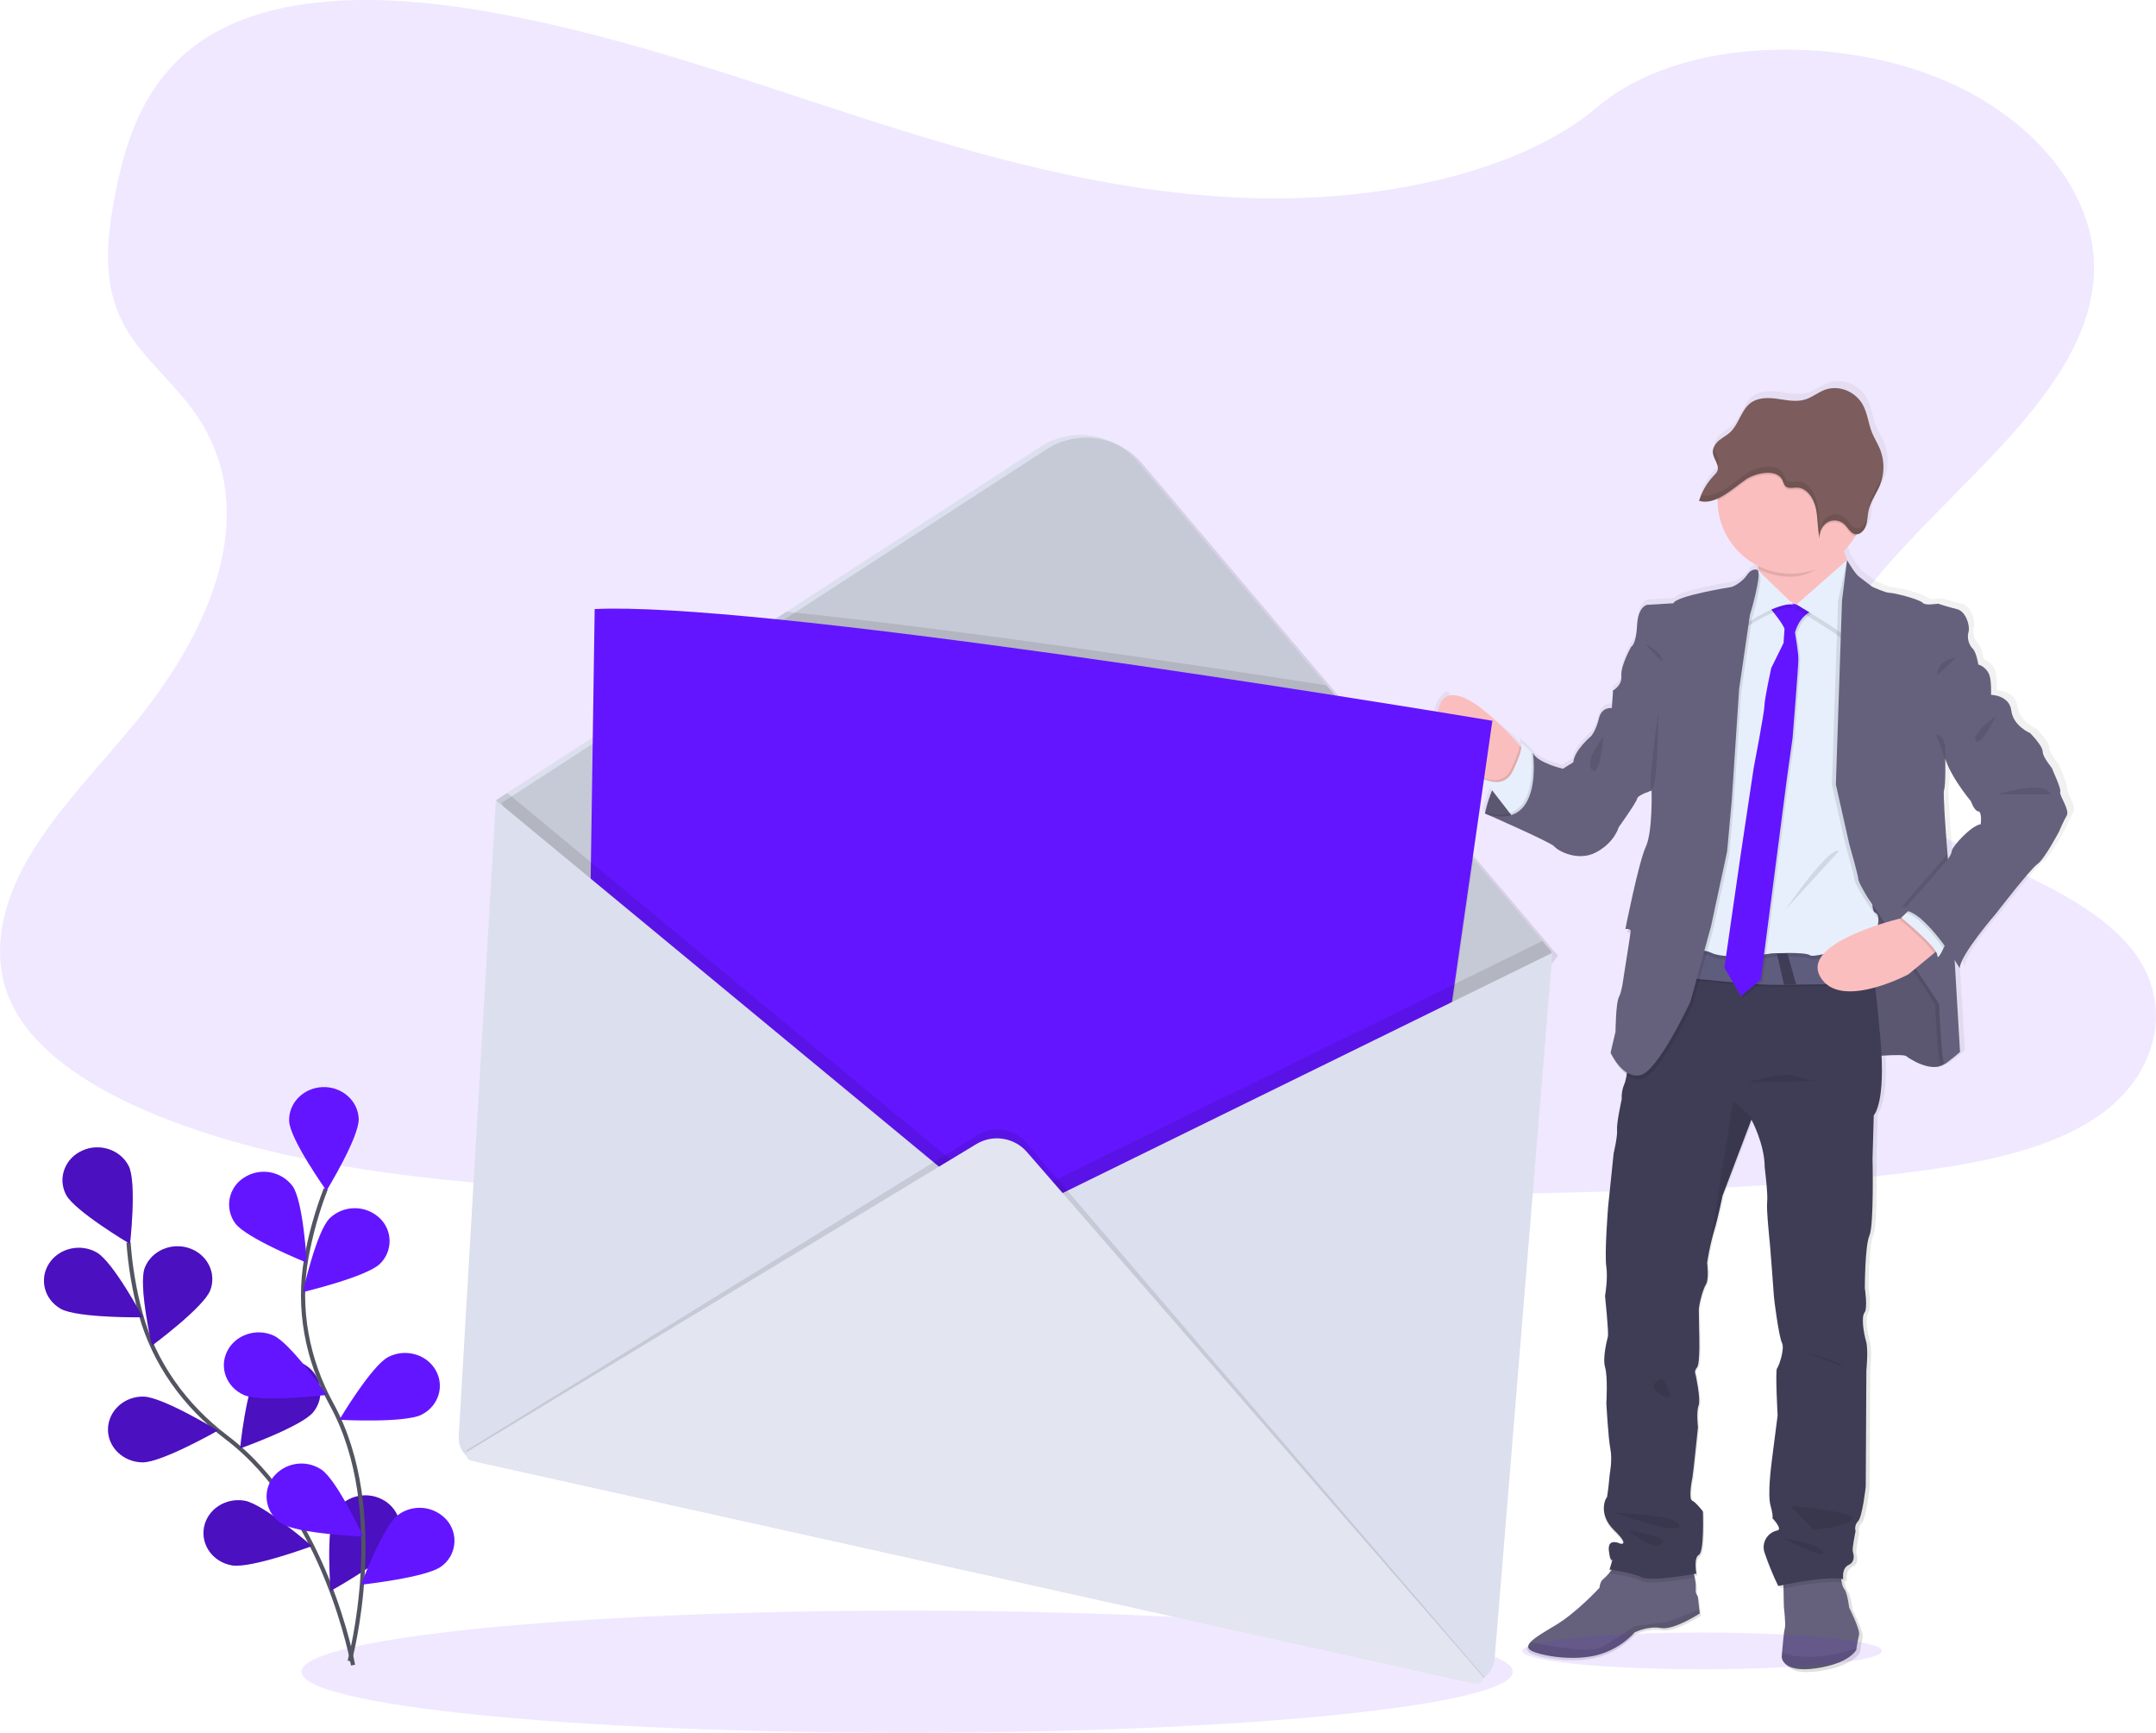
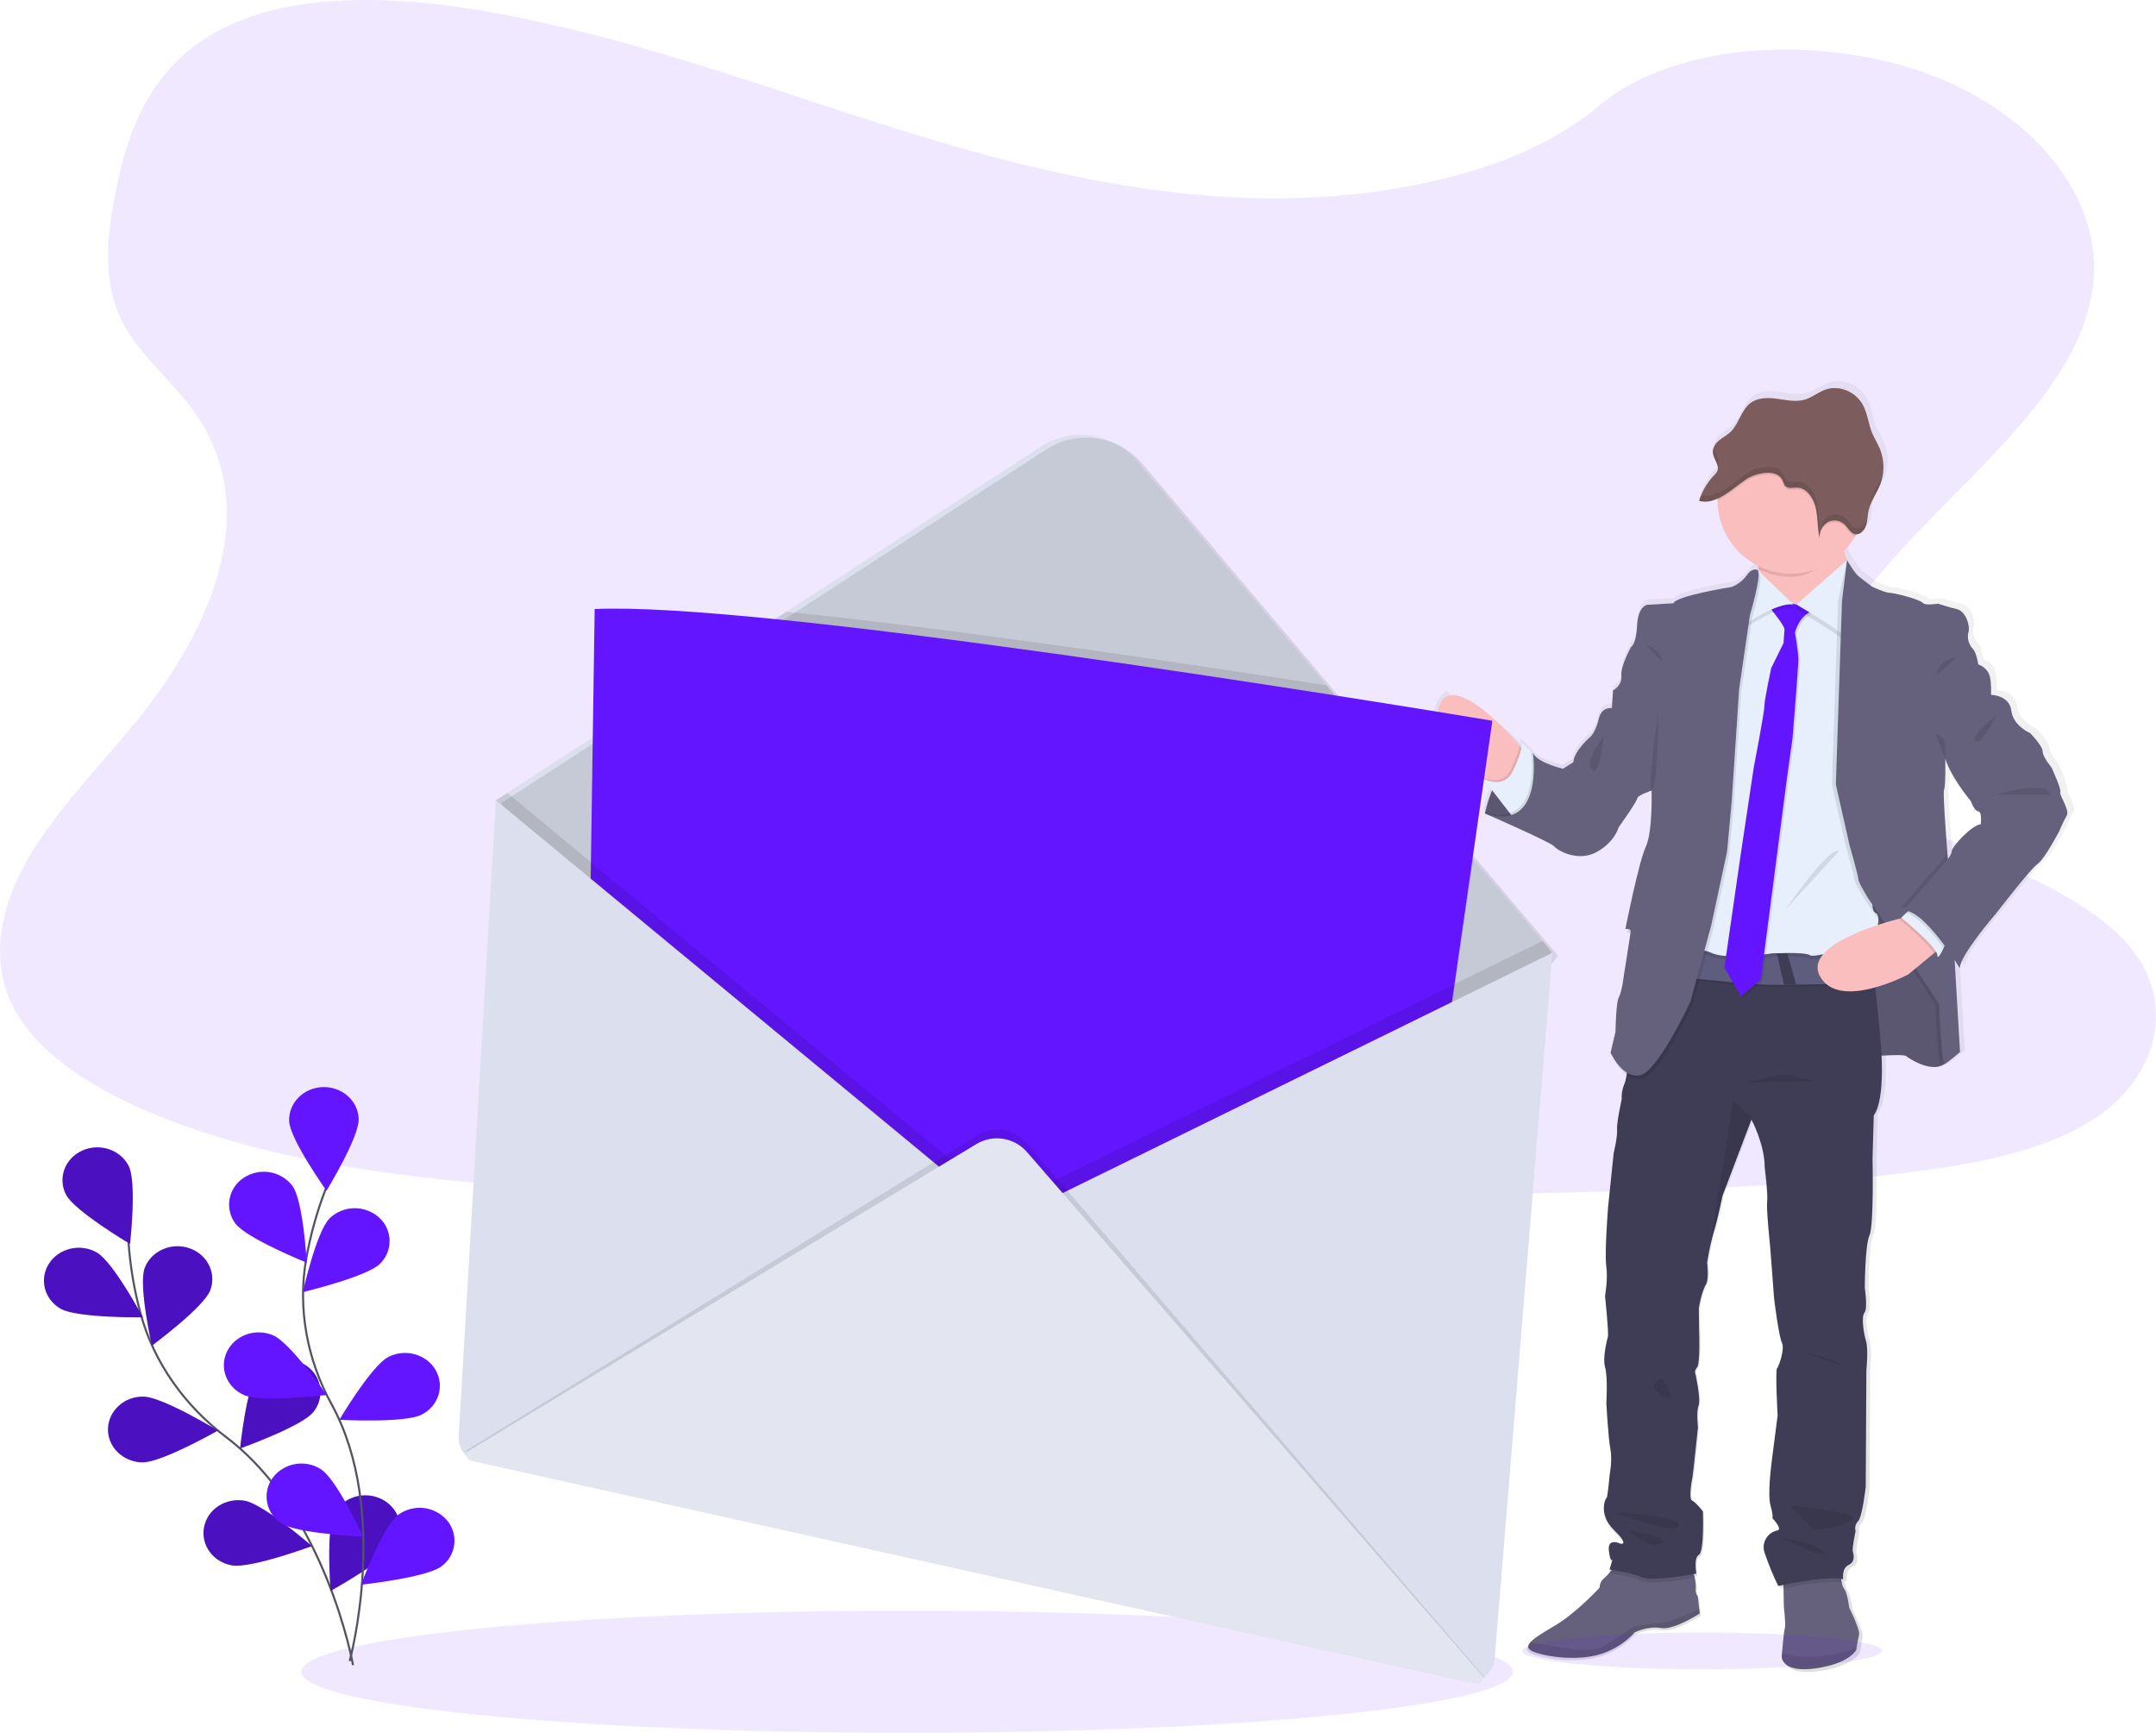
<svg xmlns="http://www.w3.org/2000/svg" id="94c1f45f-2d92-458e-bbfe-f6c69da92e14" data-name="Layer 1" width="1034.95" height="831.61" viewBox="0 0 1034.95 831.61">
  <defs>
    <linearGradient id="eb1b6581-0e6c-46f0-8ed9-49203ffc7122" x1="924.49" y1="836.62" x2="924.49" y2="217.05" gradientUnits="userSpaceOnUse">
      <stop offset="0" stop-color="gray" stop-opacity="0.25" />
      <stop offset="0.54" stop-color="gray" stop-opacity="0.12" />
      <stop offset="1" stop-color="gray" stop-opacity="0.1" />
    </linearGradient>
  </defs>
  <path d="M683.84,129.27C617.49,127.36,554.3,109.52,494,90S373.84,48.89,309.08,38.55c-41.65-6.65-89.28-7.59-122.84,11C153.94,67.44,143.51,98.33,137.9,127c-4.23,21.56-6.71,44.26,4.86,64.44,8,14,22.29,25.79,32.15,39.21,34.3,46.71,10.06,104.3-27.12,149.9-17.44,21.39-37.67,41.8-51.13,64.57S77,494,88.75,517.2c11.67,23,39.48,40.31,69.61,52.48,61.19,24.7,133.3,31.77,203.61,35.78,155.64,8.86,312.12,5,468.18,1.18,57.75-1.42,115.76-2.86,172.58-10.3,31.55-4.13,64.12-10.68,87-26.5,29.08-20.08,36.28-54.09,16.8-79.27-32.68-42.24-123-52.73-145.89-98.06-12.58-24.95.34-52.75,18.61-75.89,39.2-49.64,104.91-93.19,108.37-149.93,2.37-39-29.21-78-78.05-96.44-51.19-19.33-122.18-16.9-160,15.1C810.76,118.29,742.42,131,683.84,129.27Z" transform="translate(-82.53 -34.2)" fill="#6415ff" opacity="0.1" />
  <ellipse cx="435.45" cy="802.29" rx="290.75" ry="29.32" fill="#6415ff" opacity="0.1" />
-   <path d="M252,833.31S239.1,760.22,191.22,724c-20.09-15.2-34.79-35.87-41.21-59.41a179.25,179.25,0,0,1-5.78-34.1" transform="translate(-82.53 -34.2)" fill="none" stroke="#535461" stroke-miterlimit="10" stroke-width="2" />
+   <path d="M252,833.31S239.1,760.22,191.22,724c-20.09-15.2-34.79-35.87-41.21-59.41a179.25,179.25,0,0,1-5.78-34.1" transform="translate(-82.53 -34.2)" fill="none" stroke="#535461" stroke-miterlimit="10" strokeWidth="2" />
  <path d="M114.21,607.49c4,7.83,30.73,23.68,30.73,23.68s3.36-29.61-.67-37.45-14-11.11-22.32-7.31S110.18,599.65,114.21,607.49Z" transform="translate(-82.53 -34.2)" fill="#6415ff" />
  <path d="M111.66,662.28c7.9,4.51,39.44,4.11,39.44,4.11S136.87,639.81,129,635.3s-18.16-2.13-22.94,5.32S103.77,657.77,111.66,662.28Z" transform="translate(-82.53 -34.2)" fill="#6415ff" />
  <path d="M150.87,736c9.22.13,36.23-15.25,36.23-15.25s-26.49-16.16-35.72-16.3-16.82,6.82-17,15.53S141.64,735.84,150.87,736Z" transform="translate(-82.53 -34.2)" fill="#6415ff" />
  <path d="M193.83,785.43c9.06,1.61,38.44-9.25,38.44-9.25S209.05,756,200,754.42s-17.8,4-19.5,12.6S184.76,783.83,193.83,785.43Z" transform="translate(-82.53 -34.2)" fill="#6415ff" />
  <path d="M183.44,653.45c-3.15,8.19-28,26.55-28,26.55s-6.58-29.12-3.43-37.31,12.74-12.42,21.41-9.45S186.59,645.27,183.44,653.45Z" transform="translate(-82.53 -34.2)" fill="#6415ff" />
  <path d="M232.91,711.89c-5.6,6.93-35.12,17.43-35.12,17.43s3-29.65,8.56-36.57a17.38,17.38,0,0,1,23.42-3A15.2,15.2,0,0,1,232.91,711.89Z" transform="translate(-82.53 -34.2)" fill="#6415ff" />
  <path d="M272.73,774.92c-4.28,7.72-31.49,22.78-31.49,22.78s-2.39-29.69,1.89-37.41,14.37-10.7,22.55-6.66S277,767.2,272.73,774.92Z" transform="translate(-82.53 -34.2)" fill="#6415ff" />
  <path d="M114.21,607.49c4,7.83,30.73,23.68,30.73,23.68s3.36-29.61-.67-37.45-14-11.11-22.32-7.31S110.18,599.65,114.21,607.49Z" transform="translate(-82.53 -34.2)" opacity="0.25" />
  <path d="M111.66,662.28c7.9,4.51,39.44,4.11,39.44,4.11S136.87,639.81,129,635.3s-18.16-2.13-22.94,5.32S103.77,657.77,111.66,662.28Z" transform="translate(-82.53 -34.2)" opacity="0.25" />
  <path d="M150.87,736c9.22.13,36.23-15.25,36.23-15.25s-26.49-16.16-35.72-16.3-16.82,6.82-17,15.53S141.64,735.84,150.87,736Z" transform="translate(-82.53 -34.2)" opacity="0.25" />
  <path d="M193.83,785.43c9.06,1.61,38.44-9.25,38.44-9.25S209.05,756,200,754.42s-17.8,4-19.5,12.6S184.76,783.83,193.83,785.43Z" transform="translate(-82.53 -34.2)" opacity="0.25" />
  <path d="M183.44,653.45c-3.15,8.19-28,26.55-28,26.55s-6.58-29.12-3.43-37.31,12.74-12.42,21.41-9.45S186.59,645.27,183.44,653.45Z" transform="translate(-82.53 -34.2)" opacity="0.25" />
  <path d="M232.91,711.89c-5.6,6.93-35.12,17.43-35.12,17.43s3-29.65,8.56-36.57a17.38,17.38,0,0,1,23.42-3A15.2,15.2,0,0,1,232.91,711.89Z" transform="translate(-82.53 -34.2)" opacity="0.25" />
  <path d="M272.73,774.92c-4.28,7.72-31.49,22.78-31.49,22.78s-2.39-29.69,1.89-37.41,14.37-10.7,22.55-6.66S277,767.2,272.73,774.92Z" transform="translate(-82.53 -34.2)" opacity="0.25" />
-   <path d="M250.38,831.39s19.57-71.76-8.65-123.2c-11.84-21.58-16.41-46.1-12.17-70.08a180,180,0,0,1,9.35-33.38" transform="translate(-82.53 -34.2)" fill="none" stroke="#535461" stroke-miterlimit="10" stroke-width="2" />
+   <path d="M250.38,831.39s19.57-71.76-8.65-123.2c-11.84-21.58-16.41-46.1-12.17-70.08a180,180,0,0,1,9.35-33.38" transform="translate(-82.53 -34.2)" fill="none" stroke="#535461" stroke-miterlimit="10" strokeWidth="2" />
  <path d="M221.33,572.22c.32,8.7,17.93,33.41,17.93,33.41s15.78-25.79,15.46-34.5-8.05-15.52-17.27-15.22S221,563.51,221.33,572.22Z" transform="translate(-82.53 -34.2)" fill="#6415ff" />
  <path d="M195.49,621.34c5.28,7.14,34.28,18.84,34.28,18.84s-1.6-29.74-6.88-36.89a17.35,17.35,0,0,0-23.26-3.91A15.23,15.23,0,0,0,195.49,621.34Z" transform="translate(-82.53 -34.2)" fill="#6415ff" />
  <path d="M199.69,703.71c8.38,3.65,39.68-.07,39.68-.07s-17.29-24.92-25.67-28.57-18.3-.2-22.17,7.71S191.32,700.06,199.69,703.71Z" transform="translate(-82.53 -34.2)" fill="#6415ff" />
  <path d="M217.74,765.36c7.61,4.94,39.12,6.25,39.12,6.25s-12.58-27.31-20.18-32.24a17.33,17.33,0,0,0-23.23,4A15.23,15.23,0,0,0,217.74,765.36Z" transform="translate(-82.53 -34.2)" fill="#6415ff" />
  <path d="M264.9,640.73c-6.4,6.28-37,13.57-37,13.57s6.49-29.15,12.88-35.43a17.42,17.42,0,0,1,23.63-.44A15.16,15.16,0,0,1,264.9,640.73Z" transform="translate(-82.53 -34.2)" fill="#6415ff" />
  <path d="M285,713.08c-8.09,4.19-39.58,2.5-39.58,2.5s15.43-26,23.52-30.16,18.25-1.39,22.68,6.25S293.13,708.89,285,713.08Z" transform="translate(-82.53 -34.2)" fill="#6415ff" />
  <path d="M294.39,785.94c-7.23,5.42-38.57,8.78-38.57,8.78s10.56-28.07,17.79-33.49a17.38,17.38,0,0,1,23.47,2.55A15.19,15.19,0,0,1,294.39,785.94Z" transform="translate(-82.53 -34.2)" fill="#6415ff" />
  <path d="M1074.74,412.36c.6-1.64-3.9-10.73-3.9-11.18s-4.65-5.52-4.65-8.35-6.16-8.94-6.16-8.94-8.25-3.43-9.15-10.88-9.89-7.61-9.91-7.61h0s0-.68.06-1.71c0-2.32-.07-6.46-1.11-8.72a8.85,8.85,0,0,0-5.11-4.33s-.9-5.81-2.7-7.6A8.56,8.56,0,0,1,1030,335c.9-2.83-1.2-10-5.56-11s-9.3-2.68-9.3-2.68-.49.09-1.2.19l-.6-.19a26.78,26.78,0,0,1-3.16.39,3.85,3.85,0,0,1-2.54-.84c-1.51-1.64-13.67-4.77-15.92-4.77s-8.71-3-8.71-3l-6.44-4.92c-1.81-1.38-5.16-7-5.65-7.79l-.06-.11h0l0,0a27,27,0,0,1-1.36-3.92v0a35.44,35.44,0,0,0,5.58-7.67c.16-.29.3-.59.44-.88a3.59,3.59,0,0,0,1-.16c.13,0,.26-.1.39-.15a6.55,6.55,0,0,0,3.19-3.81h0c.11-.32.21-.65.29-1,0-.11,0-.23.07-.34s.1-.45.14-.68.05-.26.07-.38.07-.45.1-.68,0-.25,0-.37c0-.29.07-.57.11-.85h0a30.28,30.28,0,0,1,.47-3.15s0,0,0,0h0c.9-4,3.33-7.46,5.06-11.2h0c.25-.53.48-1.08.69-1.63s.42-1.2.59-1.81l.15-.56c.11-.44.21-.89.3-1.34,0-.2.08-.4.11-.6.1-.62.19-1.24.24-1.87A23.18,23.18,0,0,0,987,246.72c-1.13-2.8-2.8-5.32-3.94-8.12-1.73-4.24-2.18-9-4.29-13.08-3.53-6.78-11.85-10.17-18.69-7.62-3.27,1.21-6.1,3.57-9.41,4.63-4.44,1.41-9.18.35-13.77-.29s-9.67-.69-13.36,2.31c-4.25,3.45-5.42,9.94-9.41,13.73-1.67,1.59-3.76,2.61-5.53,4.08a9,9,0,0,0-2.77,3.79c0,.11-.07.21-.1.32s-.07.25-.1.38-.06.3-.08.45,0,.21,0,.31a5.33,5.33,0,0,0,0,.8h0a6.54,6.54,0,0,0,.13.75c0,.07,0,.14,0,.21s.12.41.19.62a.56.56,0,0,0,0,.12c.08.23.17.45.26.68l.15.34.12.28a17.38,17.38,0,0,1,1.39,3.46,3.91,3.91,0,0,1-.13,2.29,7,7,0,0,1-1.67,2.18,31,31,0,0,0-6.77,10.85c-.17.46-.34.92-.49,1.4v0l.21.05a8.52,8.52,0,0,0,1.31.29c.25,0,.5.06.76.08a11.75,11.75,0,0,0,3.06-.24c.25-.05.51-.11.76-.18a18.87,18.87,0,0,0,3-1.11c0,.3,0,.61,0,.91s0,.34,0,.51a35.47,35.47,0,0,0,19.69,31.71c0,.32.09.65.13,1s.07.54.1.81l-.4-.39s-2.71-1.34-5.26,2.53-7.35,5.67-7.35,5.67-27.32,4.32-28.37,7.9l-12.76.74s-4.51.6-5,10-2.85,10.29-2.85,10.29-5.25,9.24-4.8,14-4,7.16-4,7.16l-.6,8.49s-5-.74-6.31,5.07-3.75,8.5-3.75,8.5-8.26,6.86-8.71,12.67l-5.1,3.13s-11.86-2.68-14.56-7.45l-.83-.78a.75.75,0,0,1-.07-.12.28.28,0,0,0,0,.06c-1.78-1.68-5.54-5.18-5-4.38a3.64,3.64,0,0,1,.24,2.4l-.88-1-2.36-2.62s-19.17-18-30.43-19.38h0c-.15-.29-.87-3.12-2.79-1.35a15.65,15.65,0,0,0-.11,23l17.95,16.77.46.34,3.86,5c-.65,1.56-1.2,3.07-1.65,4.45,0,0,0,.09-.05.13-.09.3-.19.58-.28.86l-.09.3c-.08.28-.17.56-.25.82s-.09.33-.14.49,0,.19-.08.28c-.42,1.5-.7,2.65-.84,3.29l-1-.31,1,.42c0,.05,0,.11,0,.16l-.06.31.92.4c5.26,2.29,31.51,13.8,32.86,15.55,1.5,1.93,11.4,7.6,20.41,2.83s11-12.08,11-12.08,8.7-12.07,9-13.86,7.06-3.88,7.06-3.88.6,20-2.85,27.28-9.91,39.66-9.91,39.66a4.76,4.76,0,0,1,1.28-.08c-.24,1.17-.38,1.87-.38,1.87a4.46,4.46,0,0,1,1.59,0c-.48,3.68-3.24,20.76-3.24,20.76s-.9,7.75-2.4,10.43-1.65,16.7-1.65,16.7l-2.4,10.13a19.57,19.57,0,0,0,.91,1.75v0s2.58,5.72,6.91,8.93a18.3,18.3,0,0,1-1.21,4.64,16.07,16.07,0,0,0-1.2,7.15s-2.55,11.48-2.25,14.76-1.65,11.33-1.65,11.33L854.54,613s-1.8,22.51-.9,28.63-.61,14.45-.61,14.45,1.8,17.74,1.35,19.68-2.7,10.28-1.35,14.91.61,17.29.61,17.29.9,16.69,1.94,22.06-.3,12.23-.3,12.23-1,11.47-1.5,11.47-4.35,7.9,3.6,15.66,3,6.55,3,6.55-6.3-3.13-5.56,3.28c.72,6.1,1.71,4.51,1.8,4.34l-1.5,4.9,1,.15-.87,1a23.29,23.29,0,0,1-3,3.14c-1.81,1.34-2,4.32-2,4.32s-11.1,12.08-21.46,18.19c-5.45,3.22-10.15,5.94-12.2,8.19-1.85,2-1.55,3.66,2.29,4.93,8.11,2.68,22.36,4,32.57.6a38.06,38.06,0,0,0,15.91-10.29s6.46-3.28,12.77-2.09,18.91-7,18.91-7l-.23-2.12-.67-6.09a4.79,4.79,0,0,1-1.05-3.72,19.31,19.31,0,0,0-.53-5.36c-.1-.59-.22-1.18-.33-1.73l1.15-.21s-1.49-7.61,1.21-9.1,1.94-21,1.94-21-3.44-4.47-5.25-5.21-.15-10,.16-11.19,2.7-24.3,2.7-24.3-.9-7.3.3-10.43S897,694,897,694s-.9-1.49.76-3.28,1-17.74,1-17.74-.14-8.05-.14-10.14,1.8-9.69,3.45-12.22.6-10.44.6-10.44v0l.09-.59c0-.23.08-.51.14-.85l.13-.79A112.6,112.6,0,0,1,906,624.94c2-6.26,4.2-17.29,4.2-17.29l14-36.4.16-.43s6.45,11.93,6.45,23c0,0,1.65,13.27,1.2,16.85S933.34,631,933.34,631s1.95,24.15,1.95,25.2,2.4,19.68,3.91,22.51-1.51,11.48-2.41,12.37.3,22.81.3,22.81-2.25,17.29-2.7,20.87-2.25,17.3-.75,22.66.9,6.11.9,6.11,5.41,5.52,2.25,6a8.25,8.25,0,0,0-6,10.87,139.25,139.25,0,0,0,6.61,16s.93-.21,2.48-.52l0,1.77.18,8.88s1,8.5.45,10.44c-.44,1.42-1,8.1-1.33,11.59-.11,1.27-.17,2.12-.17,2.12s0,7.9,16.66,5.52,19.66-8.94,19.66-8.94,0-.31.12-.82c.25-1.51.79-4.71,1.23-6.49.6-2.39-4.8-13.12-4.8-13.12s-.9-7.3-2.41-8.94a7.92,7.92,0,0,1-1.2-3.13c-.14-.6-.26-1.23-.36-1.84a11,11,0,0,1,1.11.2s-.9-5.22,2.56-6.86,2.55-5.06,2.1-6.56,1.35-9.84,1.35-9.84a4.85,4.85,0,0,1,1.2-4.76c2.11-2.1,3.75-16.7,3.75-16.7l.3-56.35s1.06-10-.14-14-2.41-11.77-.76-13.86.15-11.77.15-11.77,0-20.43,2.26-25.49,1.5-37.12,1.5-37.12l.59-21s4.91-4.64,3.75-28.83c5.23-.33,11.13-.52,12,.2,1.65,1.35,12.31,8.2,18.61,3.88,1.35-.6,7.5-5.81,7.5-5.81l-2.64-44.7c1.65,2.49,2.65,4.15,2.65,4.15,0-6.26,17.71-26.54,17.71-26.54s16.51-21.31,20.11-23.85,10.66-15.95,10.66-15.95a64.65,64.65,0,0,1,3.61-7.45C1079.55,421.16,1074.14,414,1074.74,412.36ZM1036,428c-4.5.45-14,10.74-14.11,13-.07,1.18-1.07,2.76-2,4-.07-.9-.15-1.82-.22-2.75-1.06-13.17-2.21-29.22-1.69-30.78.91-2.68.6-14.75.6-14.75l0,0,.16-.23c3,9.35,12.43,20.38,12.43,20.38s1.65,4.77,3.6,4.92S1036,428,1036,428Z" transform="translate(-82.53 -34.2)" fill="url(#eb1b6581-0e6c-46f0-8ed9-49203ffc7122)" />
  <path d="M795.34,424.61s5.47-28.7,23.08-28.85l12.87,26.48-8.58,5.92S804.07,428.75,795.34,424.61Z" transform="translate(-82.53 -34.2)" fill="#65617d" />
  <path d="M831.29,422.24l-8.58,5.92s-13.12.42-22.5-1.89a26.92,26.92,0,0,1-4.87-1.66s0-.16.1-.46c0,0,0-.07,0-.11a64.76,64.76,0,0,1,3.33-10.54c.55-1.29,1.16-2.62,1.82-3.95,2.58-5,6.2-9.82,11.16-12.23a15.17,15.17,0,0,1,5.87-1.53l.52,0h.26l.28.59,4.35,8.94Z" transform="translate(-82.53 -34.2)" opacity="0.1" />
  <path d="M977.45,541.48s18.5-1.77,20.12-.44,12.13,8.13,18.35,3.84,2.07-19.23,2.07-19.82-.59-21.75-.59-21.75l-11.1-14.94-13.9-26.18L964,459.37l.74,41.58-.15,21.3Z" transform="translate(-82.53 -34.2)" fill="#65617d" />
  <path d="M977.45,541.48s18.5-1.77,20.12-.44,12.13,8.13,18.35,3.84,2.07-19.23,2.07-19.82-.59-21.75-.59-21.75l-11.1-14.94-13.9-26.18L964,459.37l.74,41.58-.15,21.3Z" transform="translate(-82.53 -34.2)" opacity="0.1" />
  <path d="M814.72,395s-1.48,18.05-12.72,18.34c0,0-3.19-1.92-7.48-5.12-9.88-7.39-25.55-21.6-21.22-34.82,6.21-18.93,36.39,16,36.39,16L812,392Z" transform="translate(-82.53 -34.2)" fill="#fbbebe" />
  <path d="M814.72,395s-1.48,18.05-12.72,18.34c0,0-3.19-1.92-7.48-5.12l-.95-1.23a14.79,14.79,0,0,0,6.16,1.66,8.33,8.33,0,0,0,8-5.07,63.51,63.51,0,0,0,3.11-7.16A20.87,20.87,0,0,0,812,392Z" transform="translate(-82.53 -34.2)" opacity="0.1" />
  <path d="M809.84,427.72l-2.53-3.26-8.52-11-4.34-5.61a14.62,14.62,0,0,0,6.16,1.66c2.83.07,6-1,8-5.06a64.62,64.62,0,0,0,3.11-7.17c1.4-4,1.38-6,.88-6.73s3.14,2.68,4.89,4.34l.06.06.82.77.3.6,4.29,8.57s0,.12,0,.36C823.38,408,824.83,425.27,809.84,427.72Z" transform="translate(-82.53 -34.2)" fill="#e7effd" />
  <path d="M898.46,808.51s-12.43,8.14-18.64,7-12.58,2.08-12.58,2.08a37.48,37.48,0,0,1-15.69,10.21c-10,3.4-24.1,2.06-32.09-.6-3.78-1.26-4.09-2.88-2.27-4.89,2-2.24,6.66-4.93,12-8.13,10.21-6.06,21.15-18,21.15-18s.15-3,1.93-4.28a23.06,23.06,0,0,0,3-3.12c1.59-1.88,3.08-3.84,3.08-3.84L894.91,786s.62,2.63,1.11,5.32a19.27,19.27,0,0,1,.51,5.33,4.82,4.82,0,0,0,1,3.69l.66,6Z" transform="translate(-82.53 -34.2)" fill="#65617d" />
  <path d="M974.94,818.72c-.44,1.77-1,4.94-1.21,6.43l-.13.82s-3,6.51-19.37,8.88-16.42-5.48-16.42-5.48.06-.84.16-2.11c.29-3.46.88-10.09,1.32-11.5.58-1.92-.45-10.36-.45-10.36l-.17-8.81-.13-6.12,27.23-2.82a49.4,49.4,0,0,0,.88,6.06,7.75,7.75,0,0,0,1.19,3.11c1.48,1.63,2.36,8.88,2.36,8.88S975.53,816.35,974.94,818.72Z" transform="translate(-82.53 -34.2)" fill="#65617d" />
  <path d="M894.91,786s.62,2.63,1.11,5.32c-3.95.73-21.21,3.72-25.52,1.63-4.89-2.37-15.39-3.7-15.39-3.7l.17-.6c1.59-1.88,3.08-3.84,3.08-3.84Z" transform="translate(-82.53 -34.2)" opacity="0.1" />
  <path d="M966.65,793.71c-6.9-1.17-22,1.66-28,2.88l-.13-6.12,27.23-2.82A49.4,49.4,0,0,0,966.65,793.71Z" transform="translate(-82.53 -34.2)" opacity="0.1" />
  <path d="M982,569.44l-.59,20.86s.74,31.81-1.48,36.84-2.22,25.3-2.22,25.3,1.48,9.61-.15,11.68-.44,9.76.74,13.76.15,13.91.15,13.91l-.3,55.92s-1.62,14.49-3.7,16.57a4.85,4.85,0,0,0-1.18,4.73s-1.77,8.28-1.33,9.77,1.33,4.88-2.07,6.5-2.52,6.81-2.52,6.81c-8.13-1.93-31.21,3.26-31.21,3.26a138.84,138.84,0,0,1-6.51-15.84,8.19,8.19,0,0,1,5.92-10.79c3.1-.45-2.22-5.92-2.22-5.92s.59-.74-.89-6.06.29-19,.74-22.5,2.66-20.71,2.66-20.71-1.18-21.74-.29-22.63,3.84-9.47,2.37-12.28-3.86-21.3-3.86-22.34-1.91-25-1.91-25-1.78-16.72-1.33-20.27-1.19-16.71-1.19-16.71c0-11-6.36-22.79-6.36-22.79l-.16.43L909.4,608.06s-2.22,10.94-4.14,17.15a112.18,112.18,0,0,0-2.89,12.85l-.13.79c0,.33-.1.61-.13.83l-.09.6v0s1,7.84-.6,10.36-3.4,10.06-3.4,12.13.15,10.06.15,10.06.59,15.83-1,17.61-.75,3.25-.75,3.25,2.66,12,1.48,15.09-.29,10.35-.29,10.35-2.37,22.94-2.66,24.12-1.93,10.36-.15,11.1,5.17,5.17,5.17,5.17.75,19.39-1.92,20.86-1.19,9-1.19,9-21.44,4.14-26.32,1.77-15.39-3.7-15.39-3.7l1.47-4.86c-.09.17-1.07,1.75-1.77-4.31-.73-6.36,5.48-3.26,5.48-3.26s4.88,1.19-3-6.5-4-15.54-3.55-15.54,1.49-11.38,1.49-11.38,1.33-6.81.29-12.14-1.92-21.9-1.92-21.9.74-12.57-.59-17.15.88-12.88,1.33-14.8S853,656.13,853,656.13s1.48-8.28.59-14.34.89-28.41.89-28.41l2.66-25.74s1.92-8,1.63-11.25S861,561.75,861,561.75a16,16,0,0,1,1.18-7.1c1.48-3,2.07-12.72,2.07-12.72l14.21-32.55,7-28.7,93.93-.89s.35,2.49.92,7,1.37,11.21,2.26,19.48c.82,7.51,1.72,16.34,2.59,26.17C988,563.82,982,569.44,982,569.44Z" transform="translate(-82.53 -34.2)" fill="#3f3d56" />
  <path d="M973.31,310.4l-21.9,23.38s-28.1-11.25-25.14-15.09c1.14-1.49,1-6.19.3-11.37-1-8.2-3.26-17.63-3.26-17.63s49.11-8,45,.29c-1.51,3-1.25,6.56-.31,9.83A37,37,0,0,0,973.31,310.4Z" transform="translate(-82.53 -34.2)" fill="#fbbebe" />
  <path d="M968.28,290c-1.51,3-2.23,3.32-1.29,6.59C960.57,303.46,952.4,311,942.24,311a35.06,35.06,0,0,1-15.67-3.67c-1-8.2-3.26-17.63-3.26-17.63S972.42,281.7,968.28,290Z" transform="translate(-82.53 -34.2)" opacity="0.1" />
  <path d="M977.46,274.89a35.22,35.22,0,0,1-70.43,0c0-.17,0-.34,0-.5a35.21,35.21,0,0,1,70.42.5Z" transform="translate(-82.53 -34.2)" fill="#fbbebe" />
  <path d="M982.55,507.18c-4.66,0-20.19.17-37.55.44h-.21l-5.73.1h-.18c-20.58.33-40.87-3.69-49-2.93-17.3,1.62,6.22-16,6.22-16a144.78,144.78,0,0,0,39.43,4l5-.26c15.72-.89,31.53-2.37,39.79-4.85C980.87,492.26,981.66,498.91,982.55,507.18Z" transform="translate(-82.53 -34.2)" opacity="0.1" />
  <path d="M982.55,506.29c-4.66,0-20.19.17-37.55.44h-.21l-5.73.1h-.18c-20.58.33-40.87-3.69-49-2.93-17.3,1.63,6.22-16,6.22-16a144.78,144.78,0,0,0,39.43,4l5-.26c15.72-.89,31.53-2.37,39.79-4.84C980.87,491.38,981.66,498,982.55,506.29Z" transform="translate(-82.53 -34.2)" fill="#5f5d7e" />
  <path d="M932.78,320.16l-27.22,12.73-21,162.43s12.42-5.62,19.53-2.07,29,.3,29,.3,16-.89,18.35.89S981.6,487,981.6,487s5-11.24,1.18-13S984,454.79,984,454.79L981.6,337.62l-4.74-15.09-12.72-7.69-13,10.35-6.21.89Z" transform="translate(-82.53 -34.2)" opacity="0.1" />
  <path d="M932.78,318.39l-27.22,12.72-21,162.44s12.42-5.62,19.53-2.07,29,.29,29,.29,16-.88,18.35.89,30.18-7.4,30.18-7.4,5-11.24,1.18-13S984,453,984,453L981.6,335.84l-4.74-15.08-12.72-7.7-13,10.36-6.21.89Z" transform="translate(-82.53 -34.2)" fill="#e7effd" />
  <path d="M932.33,325.93s7.84,9.32,7.7,11.25-.45,6.51-.45,6.51l-5.92,12s-3.25,14.94-3.25,18.05-5.18,30-5.18,30L919,445.17l-7.84,54.3,8,13.75,9.46-8,12.58-96.76,2.66-19.08s2.81-34.32,2.81-37.87-1.62-12.87-1.62-12.87,1.92-8.88,9.91-11-.59-.45-.59-.45l-4.59-3.69-4,1.62S934.7,321.79,932.33,325.93Z" transform="translate(-82.53 -34.2)" opacity="0.1" />
  <path d="M931.44,325.05s7.85,9.32,7.7,11.24-.45,6.51-.45,6.51l-5.91,12s-3.26,14.94-3.26,18.05-5.18,30-5.18,30l-6.21,41.42-7.84,54.3,8,13.76,9.47-8,12.57-96.75L943,388.51s2.81-34.32,2.81-37.87-1.62-12.87-1.62-12.87,1.92-8.88,9.91-10.95-.59-.44-.59-.44l-4.59-3.7-4,1.63S933.81,320.9,931.44,325.05Z" transform="translate(-82.53 -34.2)" fill="#6415ff" />
  <path d="M926.27,309.51s-1.19.89-1.48,6.81-4.44,19.23-4.44,19.23,15.39-10.65,23.08-9.47Z" transform="translate(-82.53 -34.2)" opacity="0.1" />
  <path d="M926.27,307.74s-1.19.88-1.48,6.8-4.44,19.23-4.44,19.23,15.39-10.65,23.08-9.46Z" transform="translate(-82.53 -34.2)" fill="#e7effd" />
  <path d="M968.28,304.78,944,326.08s20.42,12.13,23.08,15.09,5.32-29,5.32-29Z" transform="translate(-82.53 -34.2)" opacity="0.1" />
  <path d="M969.17,303l-24.26,21.31S965.32,336.44,968,339.4s5.32-29,5.32-29Z" transform="translate(-82.53 -34.2)" fill="#e7effd" />
  <path d="M927.15,309.51s-2.66-1.33-5.17,2.52a16.8,16.8,0,0,1-7.25,5.62s-26.93,4.29-28,7.84l-12.58.74s-4.44.59-4.88,9.91-2.81,10.21-2.81,10.21-5.18,9.17-4.73,13.9-4,7.11-4,7.11l18.49,48.08s.6,19.82-2.81,27.07-9.76,39.35-9.76,39.35,2.66-.59,2.51,1.18S863,504.2,863,504.2s-.89,7.69-2.37,10.36S859,531.12,859,531.12l-2.36,10.06s5.62,12.58,14.2,10.8,24.11-35.35,24.11-35.35l9.92-36.25,7.69-35.8,2.22-24.26,3.55-53.7,5.18-35.51S929.23,312,927.15,309.51Z" transform="translate(-82.53 -34.2)" opacity="0.1" />
  <path d="M926.27,307.74s-2.67-1.33-5.18,2.51a16.71,16.71,0,0,1-7.25,5.62s-26.92,4.29-28,7.84l-12.58.74s-4.43.6-4.88,9.92-2.81,10.2-2.81,10.2-5.18,9.18-4.73,13.91-4,7.1-4,7.1l18.5,48.08s.59,19.82-2.81,27.07-9.77,39.36-9.77,39.36,2.66-.6,2.52,1.18-3.26,21.15-3.26,21.15-.89,7.7-2.37,10.36-1.62,16.57-1.62,16.57l-2.37,10.06s5.62,12.57,14.2,10.8S894,514.85,894,514.85l9.91-36.24,7.69-35.8,2.22-24.27,3.55-53.7,5.18-35.5S928.34,310.25,926.27,307.74Z" transform="translate(-82.53 -34.2)" fill="#65617d" />
  <path d="M831.29,422.24l-8.58,5.92s-13.12.42-22.5-1.89l-4.77-2.12-1-.42,1,.31c4.95,1.47,8.82,1.44,11.85.42,12.14-4.09,10.8-24.14,10.33-28.67,0-.46-.08-.75-.1-.86a.28.28,0,0,1,0-.06l.07.12a6.62,6.62,0,0,0,.56.78c.17.19.35.39.54.58h0l4.29,8.57s0,.12,0,.36Z" transform="translate(-82.53 -34.2)" opacity="0.1" />
  <path d="M861,364.4l-4.15,1.18-.59,8.43s-4.88-.74-6.21,5-3.7,8.44-3.7,8.44-8.14,6.8-8.58,12.57l-5,3.11s-11.69-2.67-14.35-7.4c0,0,5.33,38.17-23.08,28.85,0,0,31.81,13.9,33.29,15.83s11.24,7.54,20.12,2.81,10.8-12,10.8-12,8.58-12,8.87-13.76,7-3.85,7-3.85l12.72-30.77Z" transform="translate(-82.53 -34.2)" fill="#65617d" />
  <path d="M964.88,322.53,969.17,303s1.92,6.36,3.85,7.84l6.36,4.89s6.36,2.95,8.58,2.95,14.2,3.11,15.68,4.74,7.4.44,7.4.44,4.88,1.63,9.17,2.66,6.36,8.14,5.47,11a8.53,8.53,0,0,0,2.07,8c1.78,1.78,2.67,7.55,2.67,7.55a8.66,8.66,0,0,1,5,4.29c1.48,3.25,1,10.35,1,10.35l-22,31.07s.29,12-.59,14.65,3.1,47.93,3.1,47.93l4.59,77.81s-6.07,5.18-7.4,5.77-2.66-27.51-2.66-28.55-34.17-51.19-34.17-51.19-4.59-7.39-4.59-9-4.29-16.57-4.29-16.57l-6.51-28.85Z" transform="translate(-82.53 -34.2)" opacity="0.1" />
  <path d="M1038.31,366c0,1,0,1.7,0,1.7l-22,31,0,0s.3,12-.58,14.64c-.52,1.55.61,17.47,1.66,30.55.74,9.43,1.44,17.38,1.44,17.38l1.95,33,2.63,44.8s-6.06,5.18-7.39,5.77-2.66-27.51-2.66-28.55-34.18-51.18-34.18-51.18-4.59-7.41-4.59-9-4.29-16.57-4.29-16.57l-6.5-28.85,2.95-88.17L969.17,303s3.7,6.37,5.62,7.84l6.36,4.88s6.36,3,8.58,3,14.21,3.1,15.69,4.73,7.39.44,7.39.44,4.88,1.63,9.17,2.66,6.37,8.14,5.48,11a8.51,8.51,0,0,0,2.07,8c1.77,1.77,2.66,7.54,2.66,7.54a8.7,8.7,0,0,1,5,4.3C1038.25,359.54,1038.35,363.65,1038.31,366Z" transform="translate(-82.53 -34.2)" fill="#65617d" />
  <path d="M857.48,760.14c.73,0,31.8,1.18,31.21,6.21S857.48,760.14,857.48,760.14Z" transform="translate(-82.53 -34.2)" opacity="0.1" />
  <path d="M864.43,768.57s20.86,3.4,15.38,6.51S864.43,768.57,864.43,768.57Z" transform="translate(-82.53 -34.2)" opacity="0.1" />
  <path d="M942,756.88s34.62,3,29.44,6.81-17.46,4.43-18,4.58S942,756.88,942,756.88Z" transform="translate(-82.53 -34.2)" opacity="0.1" />
  <path d="M937.81,772.12s19.23,3.25,19.82,7S937.81,772.12,937.81,772.12Z" transform="translate(-82.53 -34.2)" opacity="0.1" />
  <path d="M948.46,683.06s17.6,4.14,18.64,7Z" transform="translate(-82.53 -34.2)" opacity="0.1" />
  <path d="M880.55,695.78s-9.17,2.66-.29,8S880.55,695.78,880.55,695.78Z" transform="translate(-82.53 -34.2)" opacity="0.1" />
  <path d="M921.24,553.61c1,0,17.16-5.32,22.78-3A37.49,37.49,0,0,0,956.59,553Z" transform="translate(-82.53 -34.2)" opacity="0.1" />
  <path d="M923.31,570.47l-.16,1.47L909.4,608.06s-2.22,10.94-4.14,17.15a112.18,112.18,0,0,0-2.89,12.85l12.21-75.72Z" transform="translate(-82.53 -34.2)" opacity="0.1" />
  <path d="M944.79,506.73l-5.73.1h-.18l-3.36-14.91,5-.27Z" transform="translate(-82.53 -34.2)" fill="#3f3d56" />
  <path d="M1014.59,488.67l-3.69,3-12.29,10.13s-33.29,17.76-42.46.89c-8.08-14.86,29.66-25.47,38.75-27.78,1.23-.31,1.93-.47,1.93-.47Z" transform="translate(-82.53 -34.2)" fill="#fbbebe" />
  <path d="M872.42,343.24s6.51,3,8,7.1S872.42,343.24,872.42,343.24Z" transform="translate(-82.53 -34.2)" opacity="0.1" />
  <path d="M852.3,387.62s-9.47,11.54-5.62,16S852.3,387.62,852.3,387.62Z" transform="translate(-82.53 -34.2)" opacity="0.1" />
  <path d="M1021.54,349.75s-8.88.89-9.17,8.58Z" transform="translate(-82.53 -34.2)" opacity="0.1" />
  <path d="M939.29,471.06c.88-.89,21.3-31.07,26-28.4Z" transform="translate(-82.53 -34.2)" opacity="0.1" />
  <path d="M977.46,274.89a35,35,0,0,1-4.17,16.62l-.26-.05c-2.23-.47-3.39-3.07-5.1-4.69a6.93,6.93,0,0,0-8-1.12,8.13,8.13,0,0,0-3.92,7.59c-1.13-4.74-.77-9.77-1.87-14.52s-4.41-9.55-8.95-9.63c-2,0-4.23.71-5.65-.75-.85-.88-1-2.27-1.66-3.35-3.24-5.24-13.11-2.59-17.14.1s-8.7,7-13.71,9.3a35.21,35.21,0,0,1,70.42.5Z" transform="translate(-82.53 -34.2)" opacity="0.1" />
  <path d="M937.89,264.11c.64,1.07.81,2.46,1.66,3.34,1.41,1.47,3.7.71,5.65.75,4.54.08,7.85,4.88,8.95,9.63s.74,9.78,1.87,14.52a8.11,8.11,0,0,1,3.93-7.59,6.93,6.93,0,0,1,8,1.12c1.71,1.62,2.87,4.22,5.1,4.69s4.38-1.67,5.19-4,.75-4.93,1.28-7.37c1-4.61,4-8.4,5.68-12.79a23.17,23.17,0,0,0-.15-16.52c-1.11-2.78-2.76-5.28-3.89-8.05-1.7-4.22-2.14-9-4.22-13-3.48-6.73-11.68-10.09-18.43-7.56-3.21,1.2-6,3.54-9.27,4.59-4.37,1.41-9.05.35-13.57-.28s-9.53-.69-13.17,2.28c-4.19,3.43-5.33,9.87-9.27,13.63-1.65,1.58-3.7,2.59-5.44,4s-3.25,3.63-3,6c.26,3.06,3.26,5.84,2.15,8.68a7,7,0,0,1-1.64,2.17,30.93,30.93,0,0,0-7.16,12.18c7.91,2.48,16.48-6.25,22.68-10.38C924.79,261.52,934.65,258.86,937.89,264.11Z" transform="translate(-82.53 -34.2)" fill="#7c5c5c" />
  <path d="M1014.59,488.67l-3.69,3c-3.25-5.4-16.58-16.2-16.58-16.2l.58-.56c1.23-.31,1.93-.47,1.93-.47Z" transform="translate(-82.53 -34.2)" opacity="0.1" />
  <path d="M1018.14,483.19s-1.33,3.3-2.69,6.14-2.86,5.44-2.93,3.33c-.15-4.14-17.31-18.05-17.31-18.05l2.33-2.26,2.69-2.62Z" transform="translate(-82.53 -34.2)" fill="#e7effd" />
  <path d="M1018.73,461.29l1.95,33c-4.6-7.15-17.22-25.47-25.33-24.88L1015,446.8a26.81,26.81,0,0,0,2.26-2.89C1018,453.34,1018.73,461.29,1018.73,461.29Z" transform="translate(-82.53 -34.2)" opacity="0.1" />
  <path d="M1018.14,483.19s-1.33,3.3-2.69,6.14c-5.16-7.07-12.25-15.42-17.91-17l2.69-2.62Z" transform="translate(-82.53 -34.2)" opacity="0.1" />
  <path d="M1032.93,363.51l5.33,4.14s8.87.15,9.76,7.55,9,10.8,9,10.8,6.06,6.06,6.06,8.87,4.59,7.84,4.59,8.29,4.44,9.47,3.84,11.09,4.74,8.73,3.11,11.39a65.63,65.63,0,0,0-3.55,7.4s-6.95,13.32-10.5,15.83-19.83,23.67-19.83,23.67-17.45,20.12-17.45,26.33c0,0-17-28.4-27.08-27.66l19.68-22.64s3.4-3.69,3.55-5.91,9.47-12.43,13.91-12.87c0,0,.73-6.07-1.19-6.22s-3.55-4.88-3.55-4.88-13-15.38-13.17-25.15S1032.93,363.51,1032.93,363.51Z" transform="translate(-82.53 -34.2)" fill="#65617d" />
  <path d="M1040.77,377.56s-12.42,9.18-9.76,12.13S1040.77,377.56,1040.77,377.56Z" transform="translate(-82.53 -34.2)" opacity="0.1" />
  <path d="M1041.36,415.44s23.08-7.4,25.45,0Z" transform="translate(-82.53 -34.2)" opacity="0.1" />
  <path d="M898.46,808.51s-12.43,8.14-18.64,7-12.58,2.08-12.58,2.08a37.48,37.48,0,0,1-15.69,10.21c-10,3.4-24.1,2.06-32.09-.6-3.78-1.26-4.09-2.88-2.27-4.89,8.69,1.73,28.1,5.18,33.33,2.67,6.8-3.26,16.57-10.36,16.57-10.36s12.73-1.77,14.5-1.77c1.26,0,11.09-4.06,16.64-6.38Z" transform="translate(-82.53 -34.2)" opacity="0.1" />
  <path d="M973.73,825.15l-.13.82s-3,6.51-19.37,8.88-16.42-5.48-16.42-5.48.06-.84.16-2.11C943.17,829.23,954.51,831.43,973.73,825.15Z" transform="translate(-82.53 -34.2)" opacity="0.1" />
  <path d="M878.56,375.79s0,33.73-2.89,37.06S878.56,375.79,878.56,375.79Z" transform="translate(-82.53 -34.2)" opacity="0.1" />
  <path d="M1011.92,386.66l4.29,12.06S1017.92,386.88,1011.92,386.66Z" transform="translate(-82.53 -34.2)" opacity="0.1" />
  <g opacity="0.1">
    <path d="M907.32,257.35c1.08-2.78-1.76-5.5-2.13-8.48a5.56,5.56,0,0,0-.47,2.68c.19,2.24,1.84,4.33,2.28,6.41A4,4,0,0,0,907.32,257.35Z" transform="translate(-82.53 -34.2)" />
    <path d="M956.42,289.21c-1.06-4.66-.75-9.6-1.83-14.27s-4.41-9.55-8.94-9.63c-2,0-4.24.72-5.65-.74-.86-.88-1-2.28-1.67-3.35-3.24-5.25-13.1-2.59-17.14.1-6,4-14.36,12.43-22.12,10.53-.37.89-.71,1.8-1,2.73,7.91,2.48,16.48-6.25,22.68-10.38,4-2.68,13.9-5.34,17.14-.09.64,1.07.81,2.46,1.66,3.34,1.41,1.47,3.7.71,5.65.75,4.54.08,7.85,4.88,8.95,9.63s.74,9.78,1.87,14.52A8.16,8.16,0,0,1,956.42,289.21Z" transform="translate(-82.53 -34.2)" />
    <path d="M978.66,283.67c-.8,2.34-2.91,4.5-5.19,4s-3.39-3.07-5.09-4.7a7,7,0,0,0-8-1.11,8.06,8.06,0,0,0-3.93,7.16,7.76,7.76,0,0,1,3.49-4.28,6.93,6.93,0,0,1,8,1.12c1.71,1.62,2.87,4.22,5.1,4.69s4.38-1.67,5.19-4a20.21,20.21,0,0,0,.81-4.25A11.1,11.1,0,0,1,978.66,283.67Z" transform="translate(-82.53 -34.2)" />
    <path d="M985.62,263.51c-1.66,4.39-4.68,8.17-5.68,12.79-.2.93-.32,1.88-.43,2.84,1-4.6,4-8.37,5.67-12.75a22.81,22.81,0,0,0,1.37-6.13A22.39,22.39,0,0,1,985.62,263.51Z" transform="translate(-82.53 -34.2)" />
  </g>
  <circle cx="689.3" cy="336.07" r="0.36" fill="#e6e8ec" />
  <ellipse cx="817.04" cy="792.28" rx="86.34" ry="8.81" fill="#6415ff" opacity="0.1" />
  <path d="M582.08,248.59,320.57,418.25l170.66,307.8a11.91,11.91,0,0,0,7.6,5.8l154.63,37.72A11.92,11.92,0,0,0,667,763.16l76.7-159.35,84.06-112.37-199.48-236A35.35,35.35,0,0,0,582.08,248.59Z" transform="translate(-82.53 -34.2)" fill="#dcdfed" />
  <path d="M830.42,492.77l-.74,1-49.24,65.83-.89,1.19-33.19,44.37-65.6,136.31-1.84,3.81-9.26,19.23a11.92,11.92,0,0,1-13.56,6.41L501.47,733.18a11.89,11.89,0,0,1-7.6-5.8L479,700.61l-2.67-4.82L369,502.13l-.92-1.65-44.86-80.9,5.42-3.52,41.09-26.65.95-.62,86.53-56.14,5.46-3.54,122.05-79.19a35.34,35.34,0,0,1,46.22,6.84l91,107.7,4,4.8,66.05,78.14.36.43,33.21,39.28,4.18,4.95Z" transform="translate(-82.53 -34.2)" opacity="0.1" />
  <path d="M789.79,446.5l-8.06,56L779.3,519.4l-1.39,36-.11,2.81-7.23,188.1a11.93,11.93,0,0,1-14.51,11.17l-77.94-17.4-.84-.19L477.39,695.28l-3.67-.82L363.83,669.92l2.52-169.12.08-5.65.76-51.19.84-56.5,86.53-56.14,5.46-3.54c80.26,8.23,187,24.06,259.31,35.35l4,4.8,66,78.14Z" transform="translate(-82.53 -34.2)" opacity="0.1" />
  <path d="M798.92,380.1l-9.49,66-8.7,60.44L778.3,523.4l-1.39,36-7.34,190.91a11.93,11.93,0,0,1-14.51,11.17l-78.78-17.59L476.39,699.28,362.83,673.92l2.6-174.77.76-51.19.89-59.88.91-61.59c18.78-.89,49.68,1.12,86.57,4.83,82.6,8.29,195.2,25.06,268.82,36.61C768.46,375,798.92,380.1,798.92,380.1Z" transform="translate(-82.53 -34.2)" fill="#6415ff" />
  <path d="M823,485.78l-42.27,20.73L565,612.31,366.19,448,326,414.73l-5.42,3.52,44.86,80.9-2.6,174.77,113.56,25.36,14.84,26.77a11.89,11.89,0,0,0,7.6,5.8l154.63,37.72A11.92,11.92,0,0,0,667,763.16l9.26-19.23,78.78,17.59a11.93,11.93,0,0,0,14.51-11.17l7.34-190.91,50.13-67,.14-1.69Z" transform="translate(-82.53 -34.2)" opacity="0.1" />
  <path d="M320.57,418.25,302.74,723.58a11.92,11.92,0,0,0,9.31,12.33L785.57,841.06A11.92,11.92,0,0,0,800,830.39l27.75-338.95L565,620.31Z" transform="translate(-82.53 -34.2)" fill="#dcdfed" />
  <path d="M306,730.57,552,578.8a18.06,18.06,0,0,1,23,3.6L795.18,839.19c.8.92,1.19.26,0,0L306,730.57C304.6,730.26,304.78,731.3,306,730.57Z" transform="translate(-82.53 -34.2)" opacity="0.1" />
  <path d="M307.76,730.32,551.22,583.25a19.09,19.09,0,0,1,24.28,3.82L793.69,838a2.63,2.63,0,0,1-2.55,4.29L308.55,735.13A2.62,2.62,0,0,1,307.76,730.32Z" transform="translate(-82.53 -34.2)" fill="#e3e5f1" />
</svg>
